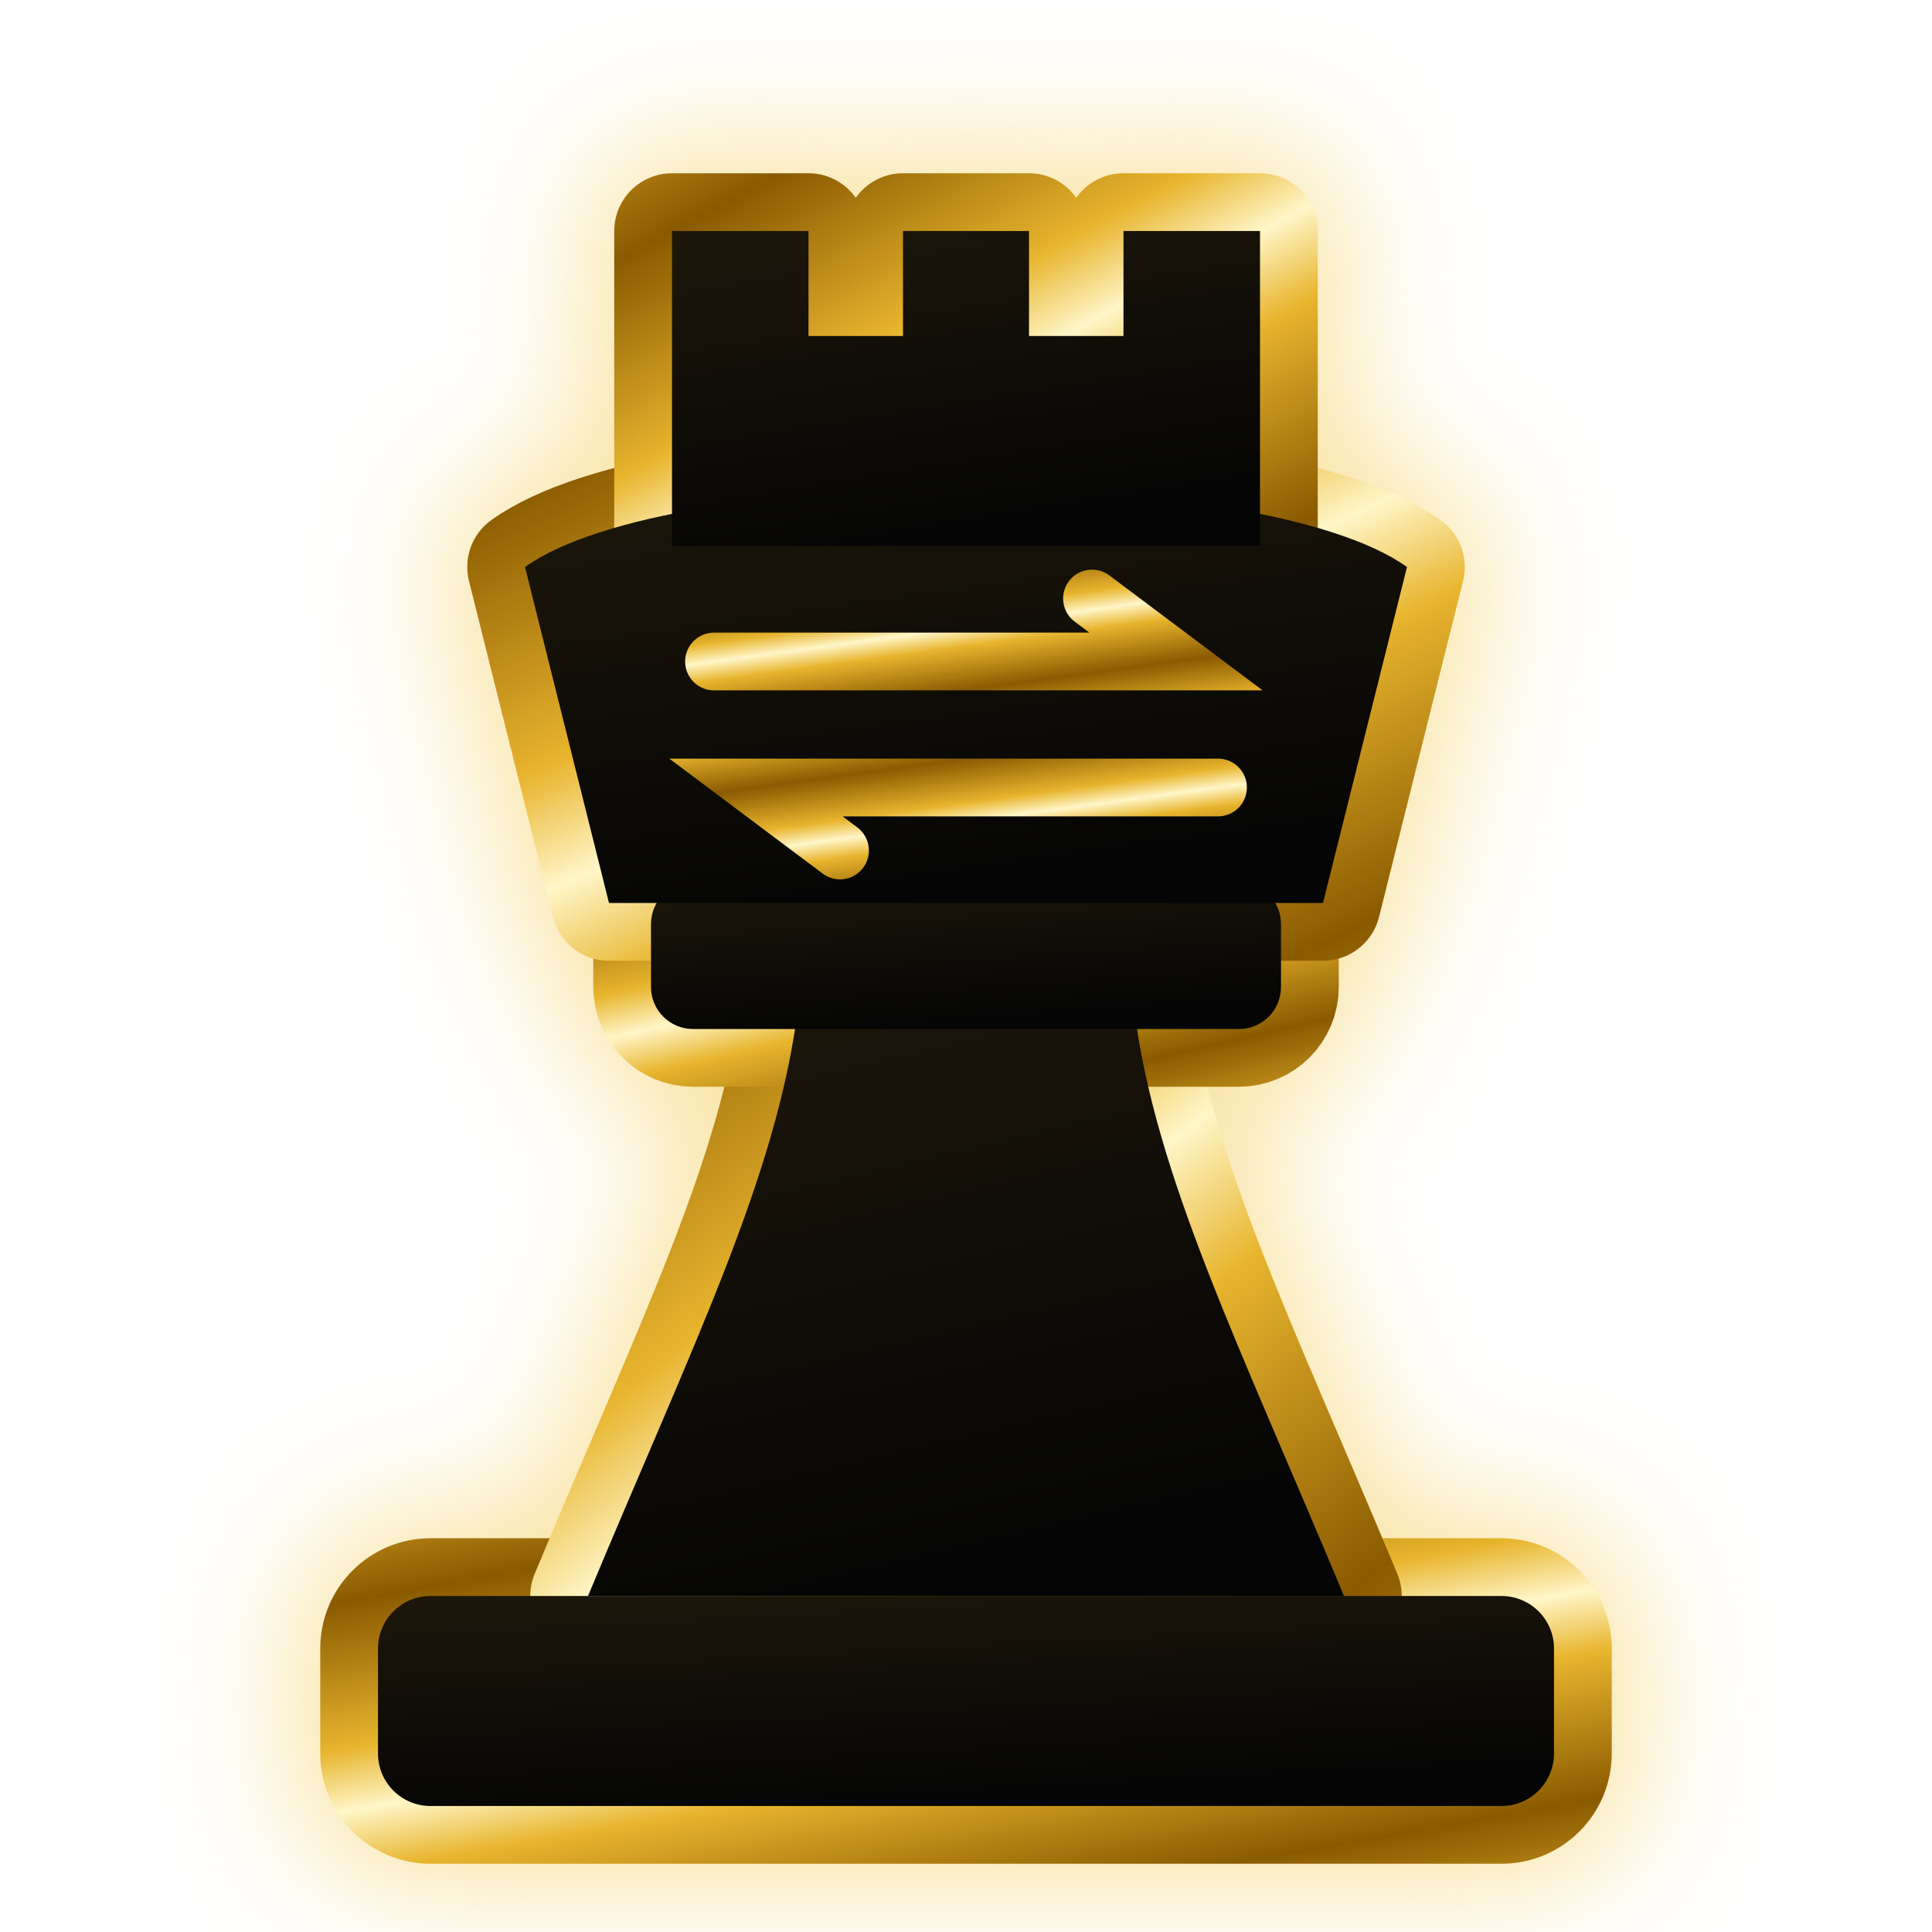
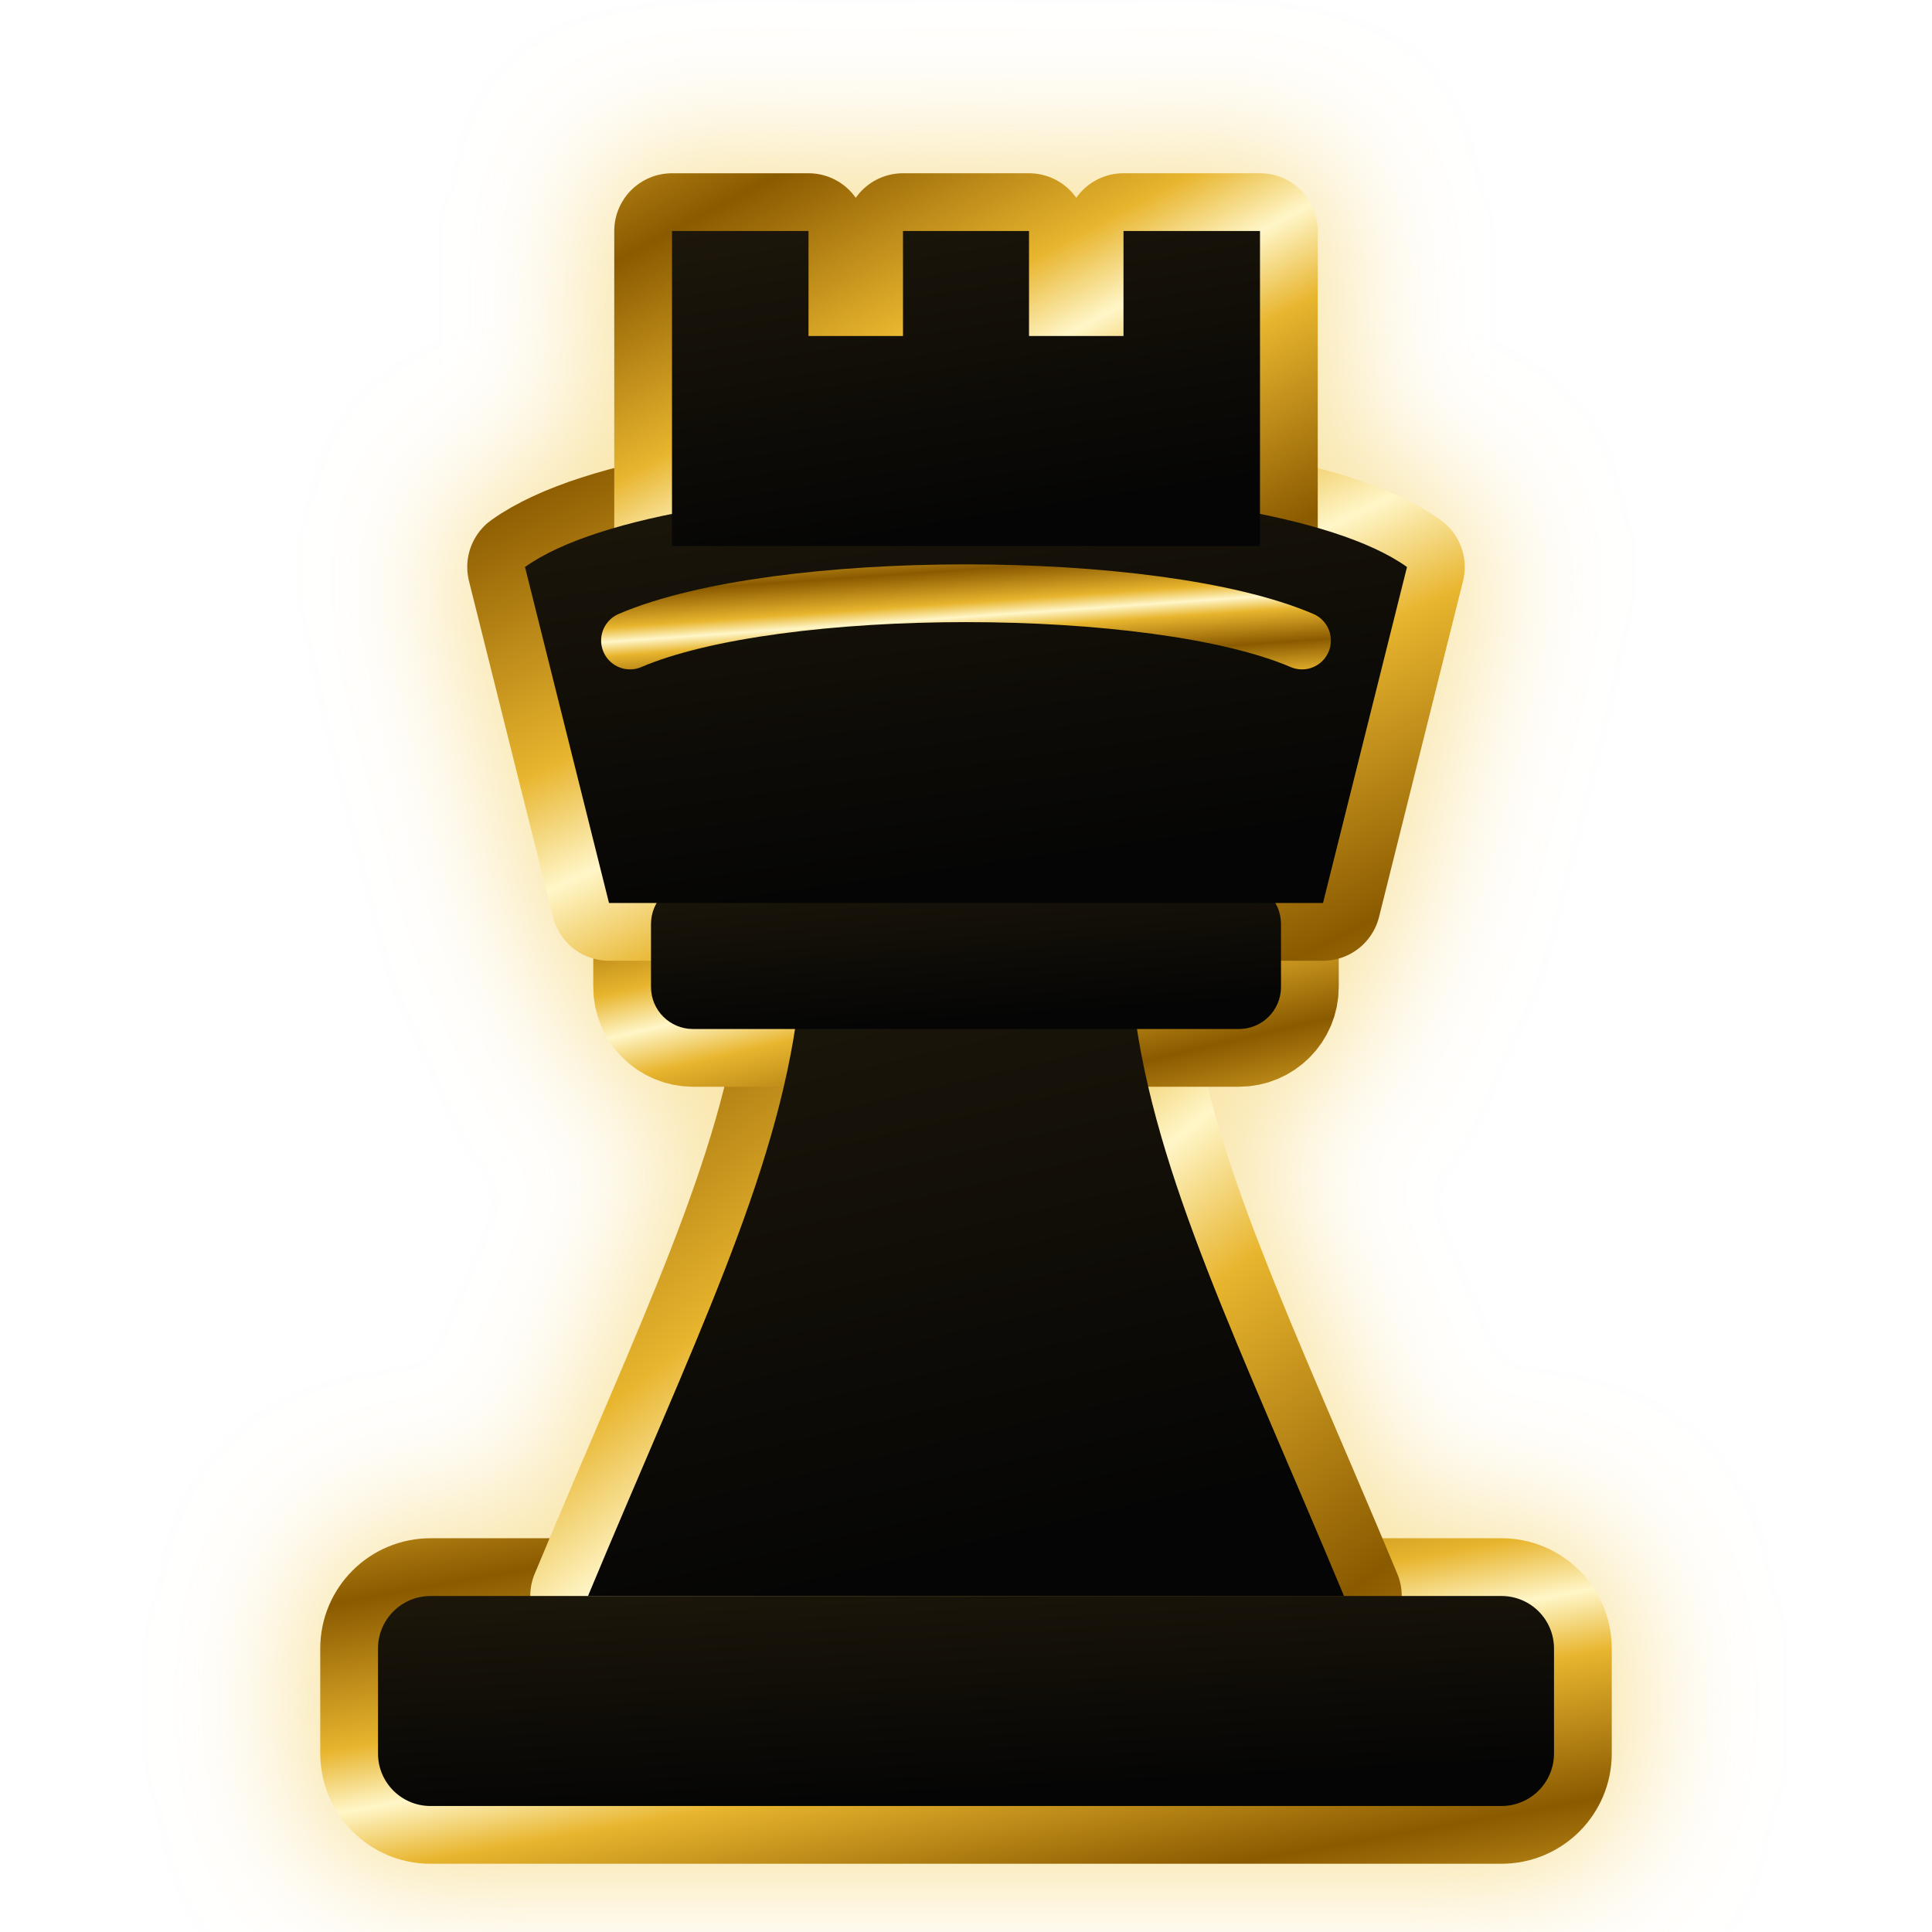
<svg xmlns="http://www.w3.org/2000/svg" viewBox="4 2 92 92">
  <defs>
    <clipPath id="kbSc">
      <rect x="22" y="78" width="56" height="10" rx="2.5" />
      <path d="M32 78 C37 66 41 58 42 50 H58 C59 58 63 66 68 78 Z" />
      <rect x="35" y="44" width="30" height="7" rx="2" />
      <path d="M33 45 L29 29 C36 24 64 24 71 29 L67 45 Z" />
      <path d="M36 28 V13 H42.5 V18 H47 V13 H53 V18 H57.5 V13 H64 V28 Z" />
    </clipPath>
    <linearGradient id="kbSg" x1="0" y1="0" x2="1" y2="1" spreadMethod="reflect">
      <stop offset="0" stop-color="#8a5a00" />
      <stop offset=".35" stop-color="#e8b52e" />
      <stop offset=".5" stop-color="#fff6c8" />
      <stop offset=".65" stop-color="#e8b52e" />
      <stop offset="1" stop-color="#8a5a00" />
    </linearGradient>
    <linearGradient id="kbSb" x1="0" y1="0" x2=".3" y2="1">
      <stop offset="0" stop-color="#1d170a" />
      <stop offset="1" stop-color="#050505" />
    </linearGradient>
    <filter id="kbSf" x="-30%" y="-30%" width="160%" height="160%">
      <feGaussianBlur stdDeviation="3" />
    </filter>
  </defs>
  <g fill="none" stroke="#f3c94a" stroke-width="8" stroke-linejoin="round" opacity=".5" filter="url(#kbSf)">
    <rect x="22" y="78" width="56" height="10" rx="2.5" />
    <path d="M32 78 C37 66 41 58 42 50 H58 C59 58 63 66 68 78 Z" />
    <rect x="35" y="44" width="30" height="7" rx="2" />
    <path d="M33 45 L29 29 C36 24 64 24 71 29 L67 45 Z" />
    <path d="M36 28 V13 H42.5 V18 H47 V13 H53 V18 H57.5 V13 H64 V28 Z" />
  </g>
  <g fill="url(#kbSg)" stroke="url(#kbSg)" stroke-width="5.5" stroke-linejoin="round">
    <rect x="22" y="78" width="56" height="10" rx="2.5" />
    <path d="M32 78 C37 66 41 58 42 50 H58 C59 58 63 66 68 78 Z" />
    <rect x="35" y="44" width="30" height="7" rx="2" />
    <path d="M33 45 L29 29 C36 24 64 24 71 29 L67 45 Z" />
    <path d="M36 28 V13 H42.5 V18 H47 V13 H53 V18 H57.5 V13 H64 V28 Z" />
  </g>
  <g fill="url(#kbSb)">
    <rect x="22" y="78" width="56" height="10" rx="2.5" />
    <path d="M32 78 C37 66 41 58 42 50 H58 C59 58 63 66 68 78 Z" />
    <rect x="35" y="44" width="30" height="7" rx="2" />
    <path d="M33 45 L29 29 C36 24 64 24 71 29 L67 45 Z" />
    <path d="M36 28 V13 H42.5 V18 H47 V13 H53 V18 H57.5 V13 H64 V28 Z" />
  </g>
  <g clip-path="url(#kbSc)">
    <rect x="-40" y="-10" width="16" height="120" fill="#fff6c8" opacity="0.22" transform="skewX(-20)" />
  </g>
  <g fill="none" stroke="url(#kbSg)" stroke-width="2.75" stroke-linecap="round">
    <path d="M22 78 H78" />
    <path d="M35 51 H65" />
    <path d="M33 45 H67" />
-     <path d="M38 33.5 H60 L56 30.5" />
-     <path d="M62 39.5 H40 L44 42.5" />
+     <path d="M34 32.5 C41 29.5 59 29.5 66 32.5" />
  </g>
</svg>
